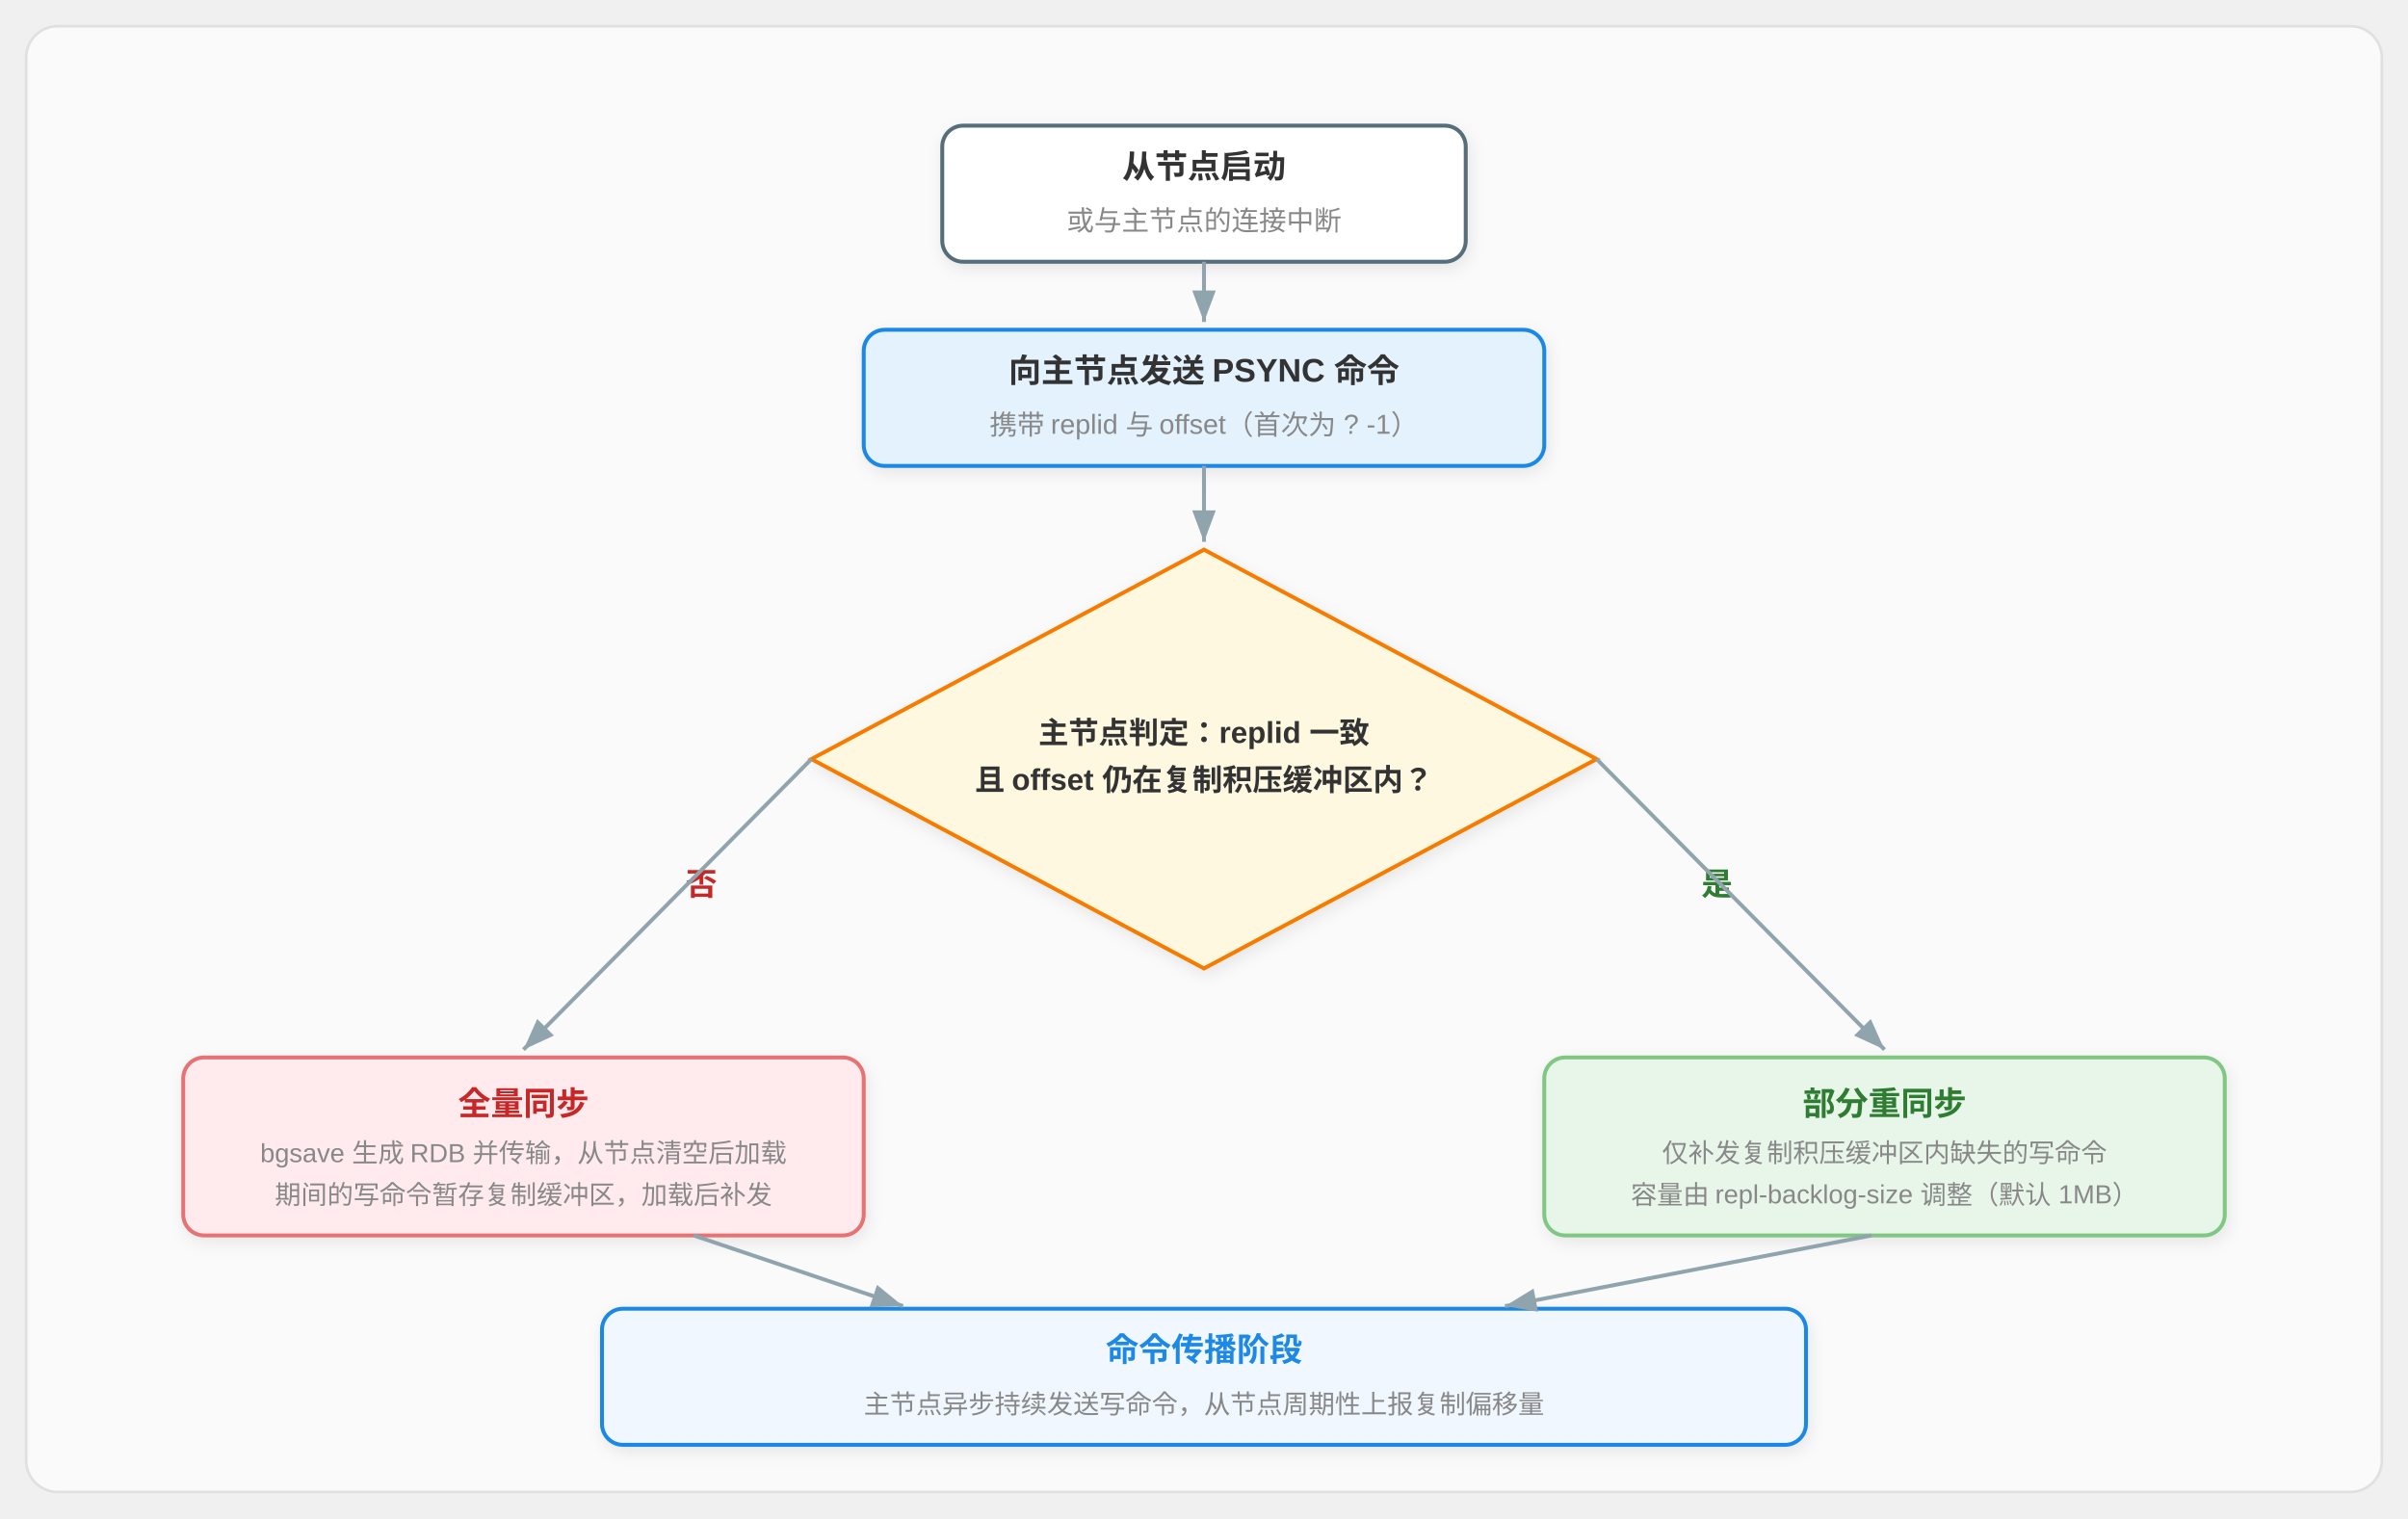
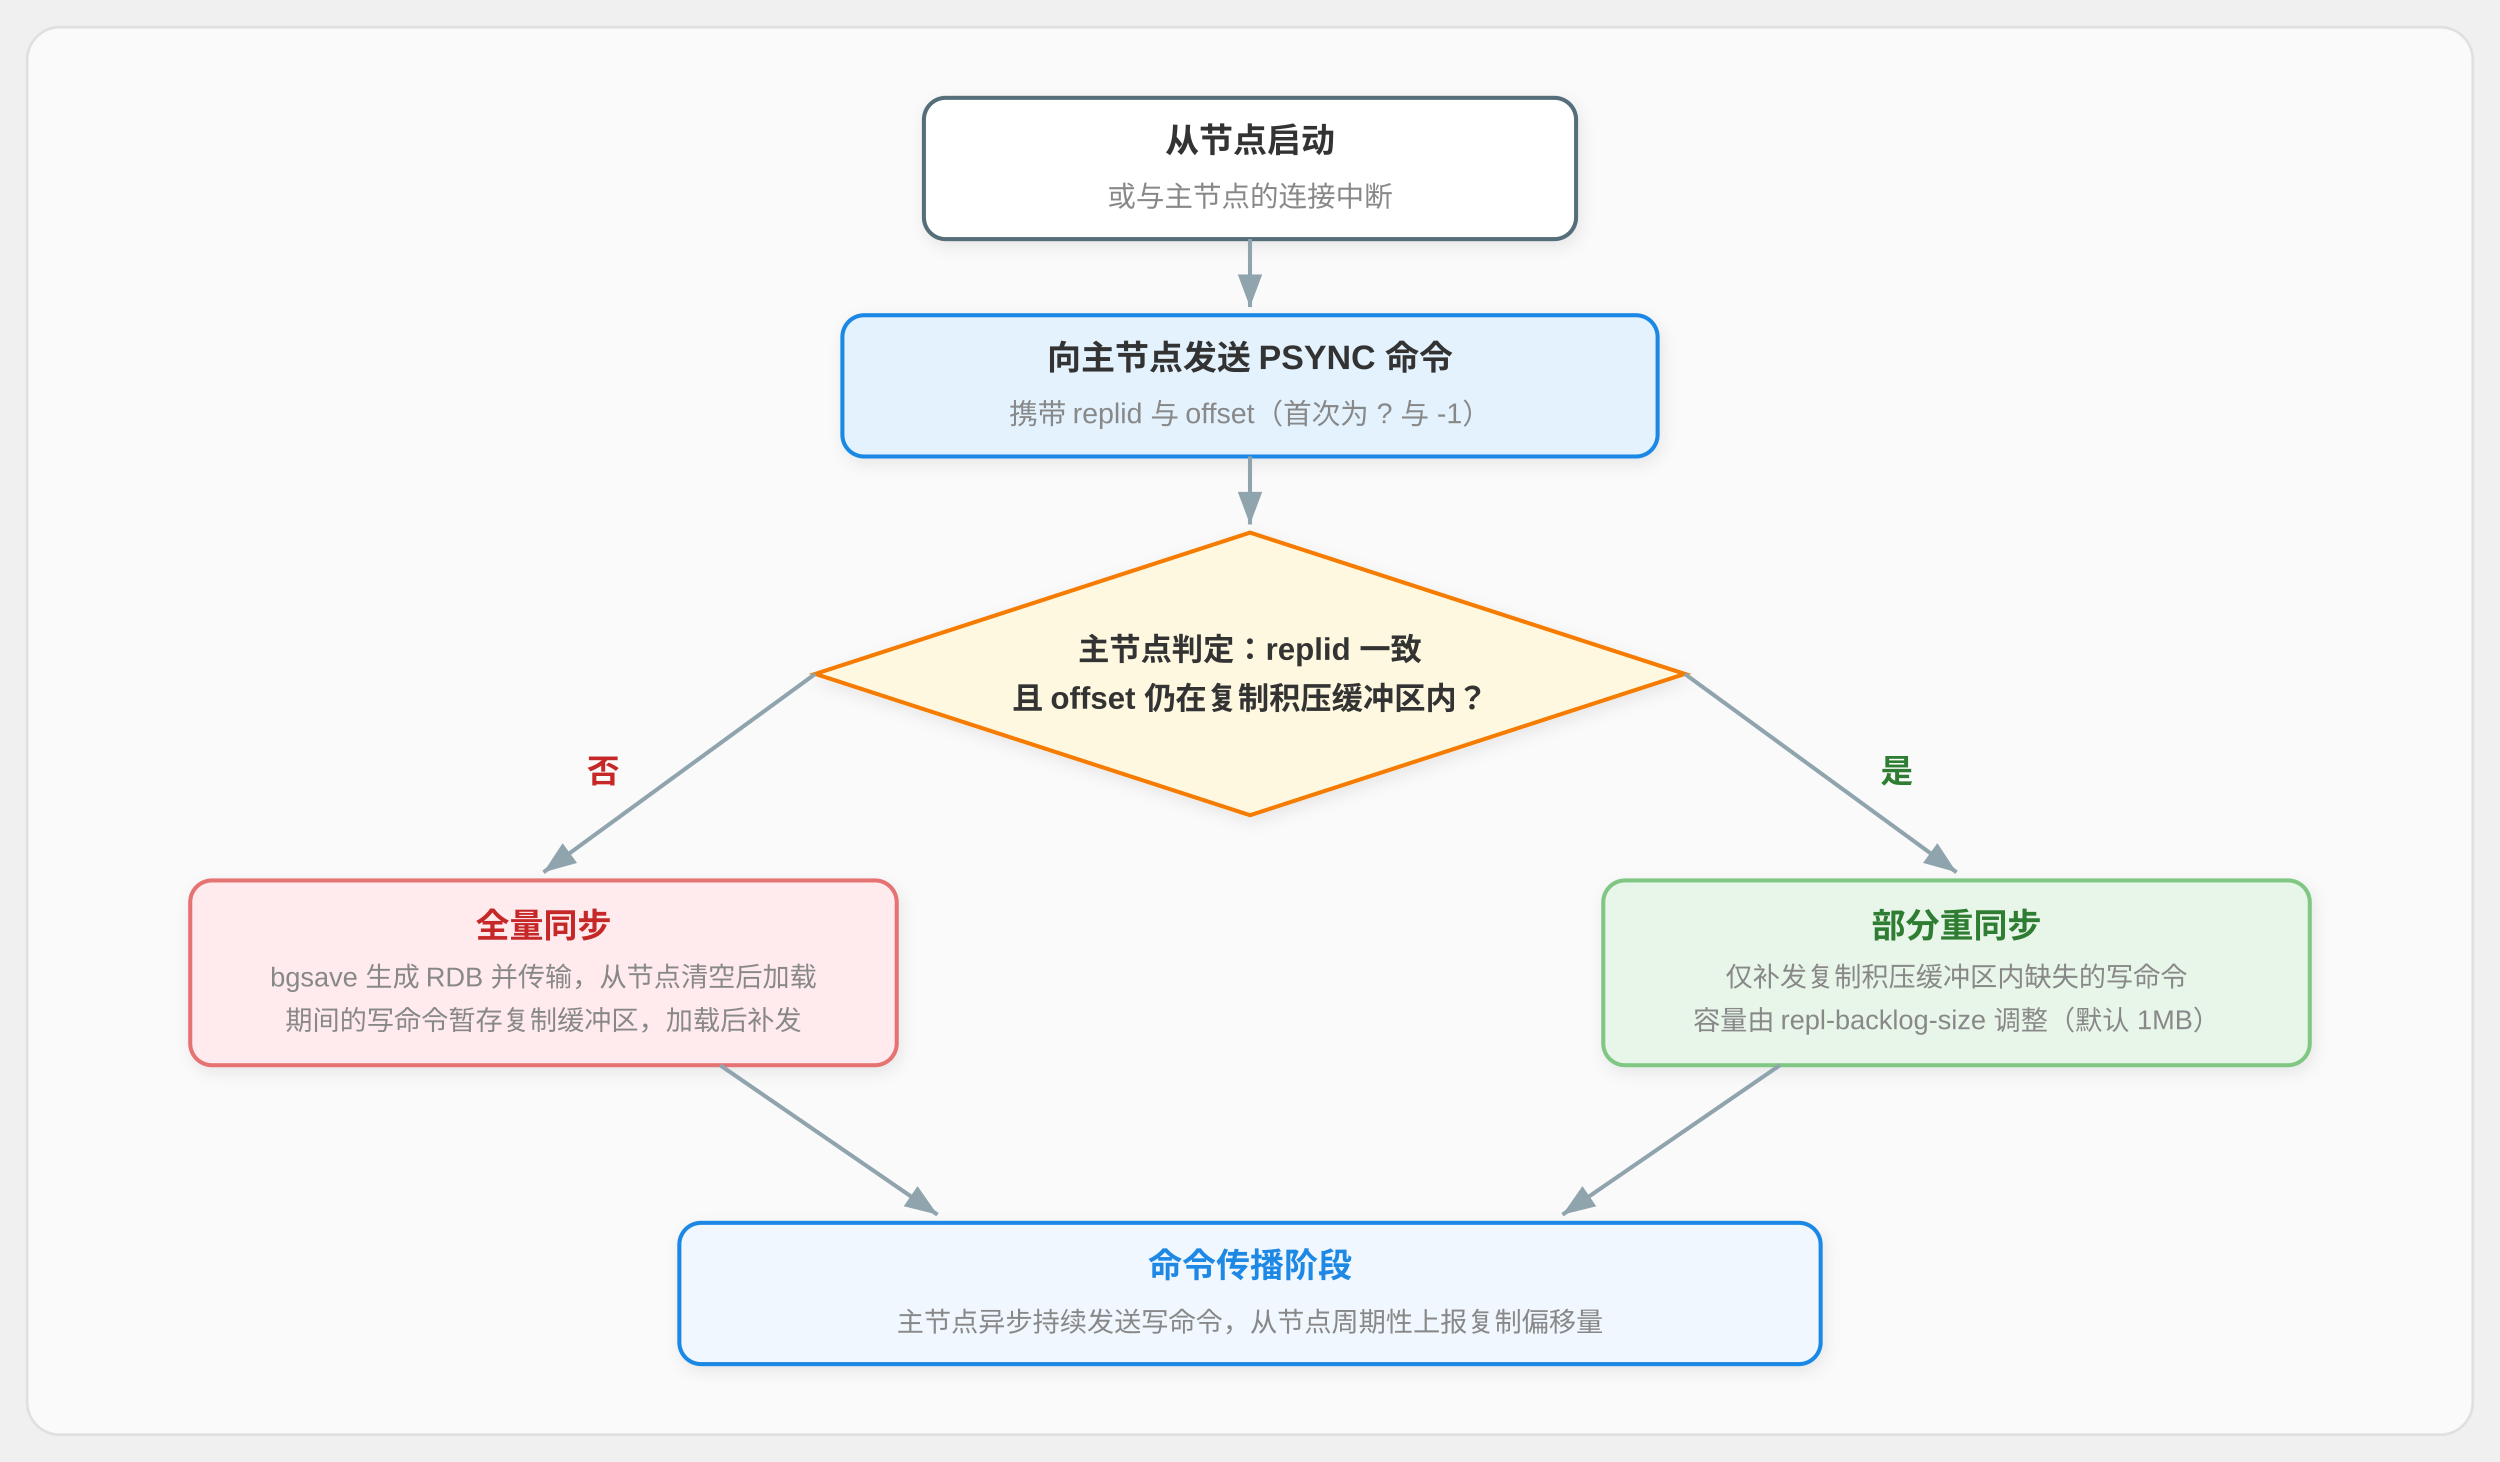
- <svg xmlns="http://www.w3.org/2000/svg" viewBox="0 0 920 580" font-family="'Segoe UI',Arial,sans-serif">
+ <svg xmlns="http://www.w3.org/2000/svg" viewBox="0 0 920 538" font-family="'Segoe UI',Arial,sans-serif">
  <defs>
    <filter id="s1" x="-20%" y="-20%" width="140%" height="140%">
      <feDropShadow dx="1" dy="2" flood-color="#000" flood-opacity="0.08" stdDeviation="3" />
    </filter>
    <marker id="ah" markerWidth="8" markerHeight="6" refX="8" refY="3" orient="auto">
      <path d="M0,0 L8,3 L0,6Z" fill="#90A4AE" />
    </marker>
  </defs>
-   <rect x="10" y="10" width="900" height="560" rx="12" fill="#FAFAFA" stroke="#E0E0E0" stroke-width="1" />
-   <rect x="360" y="48" width="200" height="52" rx="8" fill="#FFFFFF" stroke="#546E7A" stroke-width="1.5" filter="url(#s1)" />
-   <text x="460" y="68" text-anchor="middle" font-size="12.5" font-weight="600" fill="#333333">从节点启动</text>
-   <text x="460" y="88" text-anchor="middle" font-size="10.5" fill="#888888">或与主节点的连接中断</text>
-   <rect x="330" y="126" width="260" height="52" rx="8" fill="#E3F2FD" stroke="#1E88E5" stroke-width="1.5" filter="url(#s1)" />
-   <text x="460" y="146" text-anchor="middle" font-size="12.5" font-weight="600" fill="#333333">向主节点发送 PSYNC 命令</text>
-   <text x="460" y="166" text-anchor="middle" font-size="10.5" fill="#888888">携带 replid 与 offset（首次为 ? -1）</text>
-   <polygon points="460,210 610,290 460,370 310,290" fill="#FFF8E1" stroke="#F57C00" stroke-width="1.5" filter="url(#s1)" />
-   <text x="460" y="284" text-anchor="middle" font-size="11.5" font-weight="600" fill="#333333">主节点判定：replid 一致</text>
-   <text x="460" y="302" text-anchor="middle" font-size="11.5" font-weight="600" fill="#333333">且 offset 仍在复制积压缓冲区内？</text>
-   <text x="268" y="342" text-anchor="middle" font-size="12" font-weight="bold" fill="#C62828">否</text>
-   <text x="656" y="342" text-anchor="middle" font-size="12" font-weight="bold" fill="#2E7D32">是</text>
-   <rect x="70" y="404" width="260" height="68" rx="8" fill="#FFEBEE" stroke="#E57373" stroke-width="1.5" filter="url(#s1)" />
-   <text x="200" y="426" text-anchor="middle" font-size="12.5" font-weight="bold" fill="#C62828">全量同步</text>
-   <text x="200" y="444" text-anchor="middle" font-size="10" fill="#888888">bgsave 生成 RDB 并传输，从节点清空后加载</text>
-   <text x="200" y="460" text-anchor="middle" font-size="10" fill="#888888">期间的写命令暂存复制缓冲区，加载后补发</text>
-   <rect x="590" y="404" width="260" height="68" rx="8" fill="#E8F5E9" stroke="#81C784" stroke-width="1.5" filter="url(#s1)" />
-   <text x="720" y="426" text-anchor="middle" font-size="12.5" font-weight="bold" fill="#2E7D32">部分重同步</text>
-   <text x="720" y="444" text-anchor="middle" font-size="10" fill="#888888">仅补发复制积压缓冲区内缺失的写命令</text>
-   <text x="720" y="460" text-anchor="middle" font-size="10" fill="#888888">容量由 repl-backlog-size 调整（默认 1MB）</text>
-   <rect x="230" y="500" width="460" height="52" rx="8" fill="#F0F7FF" stroke="#1E88E5" stroke-width="1.5" filter="url(#s1)" />
-   <text x="460" y="520" text-anchor="middle" font-size="12.5" font-weight="bold" fill="#1E88E5">命令传播阶段</text>
-   <text x="460" y="540" text-anchor="middle" font-size="10" fill="#888888">主节点异步持续发送写命令，从节点周期性上报复制偏移量</text>
-   <line x1="460" y1="100" x2="460" y2="123" stroke="#90A4AE" stroke-width="1.5" marker-end="url(#ah)" />
-   <line x1="460" y1="178" x2="460" y2="207" stroke="#90A4AE" stroke-width="1.5" marker-end="url(#ah)" />
-   <line x1="310" y1="290" x2="200" y2="401" stroke="#90A4AE" stroke-width="1.5" marker-end="url(#ah)" />
-   <line x1="610" y1="290" x2="720" y2="401" stroke="#90A4AE" stroke-width="1.5" marker-end="url(#ah)" />
-   <line x1="265" y1="472" x2="345" y2="499" stroke="#90A4AE" stroke-width="1.5" marker-end="url(#ah)" />
-   <line x1="715" y1="472" x2="575" y2="499" stroke="#90A4AE" stroke-width="1.5" marker-end="url(#ah)" />
+   <rect x="10" y="10" width="900" height="518" rx="12" fill="#FAFAFA" stroke="#E0E0E0" stroke-width="1" />
+   <rect x="340" y="36" width="240" height="52" rx="8" fill="#FFFFFF" stroke="#546E7A" stroke-width="1.5" filter="url(#s1)" />
+   <text x="460" y="56" text-anchor="middle" font-size="12.5" font-weight="600" fill="#333333">从节点启动</text>
+   <text x="460" y="76" text-anchor="middle" font-size="10.5" fill="#888888">或与主节点的连接中断</text>
+   <rect x="310" y="116" width="300" height="52" rx="8" fill="#E3F2FD" stroke="#1E88E5" stroke-width="1.5" filter="url(#s1)" />
+   <text x="460" y="136" text-anchor="middle" font-size="12.5" font-weight="600" fill="#333333">向主节点发送 PSYNC 命令</text>
+   <text x="460" y="156" text-anchor="middle" font-size="10.5" fill="#888888">携带 replid 与 offset（首次为 ? 与 -1）</text>
+   <polygon points="460,196 620,248 460,300 300,248" fill="#FFF8E1" stroke="#F57C00" stroke-width="1.5" filter="url(#s1)" />
+   <text x="460" y="243" text-anchor="middle" font-size="11.5" font-weight="600" fill="#333333">主节点判定：replid 一致</text>
+   <text x="460" y="261" text-anchor="middle" font-size="11.5" font-weight="600" fill="#333333">且 offset 仍在复制积压缓冲区内？</text>
+   <text x="222" y="288" text-anchor="middle" font-size="12" font-weight="bold" fill="#C62828">否</text>
+   <text x="698" y="288" text-anchor="middle" font-size="12" font-weight="bold" fill="#2E7D32">是</text>
+   <rect x="70" y="324" width="260" height="68" rx="8" fill="#FFEBEE" stroke="#E57373" stroke-width="1.5" filter="url(#s1)" />
+   <text x="200" y="345" text-anchor="middle" font-size="12.5" font-weight="bold" fill="#C62828">全量同步</text>
+   <text x="200" y="363" text-anchor="middle" font-size="10" fill="#888888">bgsave 生成 RDB 并传输，从节点清空后加载</text>
+   <text x="200" y="379" text-anchor="middle" font-size="10" fill="#888888">期间的写命令暂存复制缓冲区，加载后补发</text>
+   <rect x="590" y="324" width="260" height="68" rx="8" fill="#E8F5E9" stroke="#81C784" stroke-width="1.5" filter="url(#s1)" />
+   <text x="720" y="345" text-anchor="middle" font-size="12.5" font-weight="bold" fill="#2E7D32">部分重同步</text>
+   <text x="720" y="363" text-anchor="middle" font-size="10" fill="#888888">仅补发复制积压缓冲区内缺失的写命令</text>
+   <text x="720" y="379" text-anchor="middle" font-size="10" fill="#888888">容量由 repl-backlog-size 调整（默认 1MB）</text>
+   <rect x="250" y="450" width="420" height="52" rx="8" fill="#F0F7FF" stroke="#1E88E5" stroke-width="1.5" filter="url(#s1)" />
+   <text x="460" y="470" text-anchor="middle" font-size="12.5" font-weight="bold" fill="#1E88E5">命令传播阶段</text>
+   <text x="460" y="490" text-anchor="middle" font-size="10" fill="#888888">主节点异步持续发送写命令，从节点周期性上报复制偏移量</text>
+   <line x1="460" y1="88" x2="460" y2="113" stroke="#90A4AE" stroke-width="1.5" marker-end="url(#ah)" />
+   <line x1="460" y1="168" x2="460" y2="193" stroke="#90A4AE" stroke-width="1.5" marker-end="url(#ah)" />
+   <line x1="300" y1="248" x2="200" y2="321" stroke="#90A4AE" stroke-width="1.5" marker-end="url(#ah)" />
+   <line x1="620" y1="248" x2="720" y2="321" stroke="#90A4AE" stroke-width="1.5" marker-end="url(#ah)" />
+   <line x1="265" y1="392" x2="345" y2="447" stroke="#90A4AE" stroke-width="1.5" marker-end="url(#ah)" />
+   <line x1="655" y1="392" x2="575" y2="447" stroke="#90A4AE" stroke-width="1.5" marker-end="url(#ah)" />
</svg>
